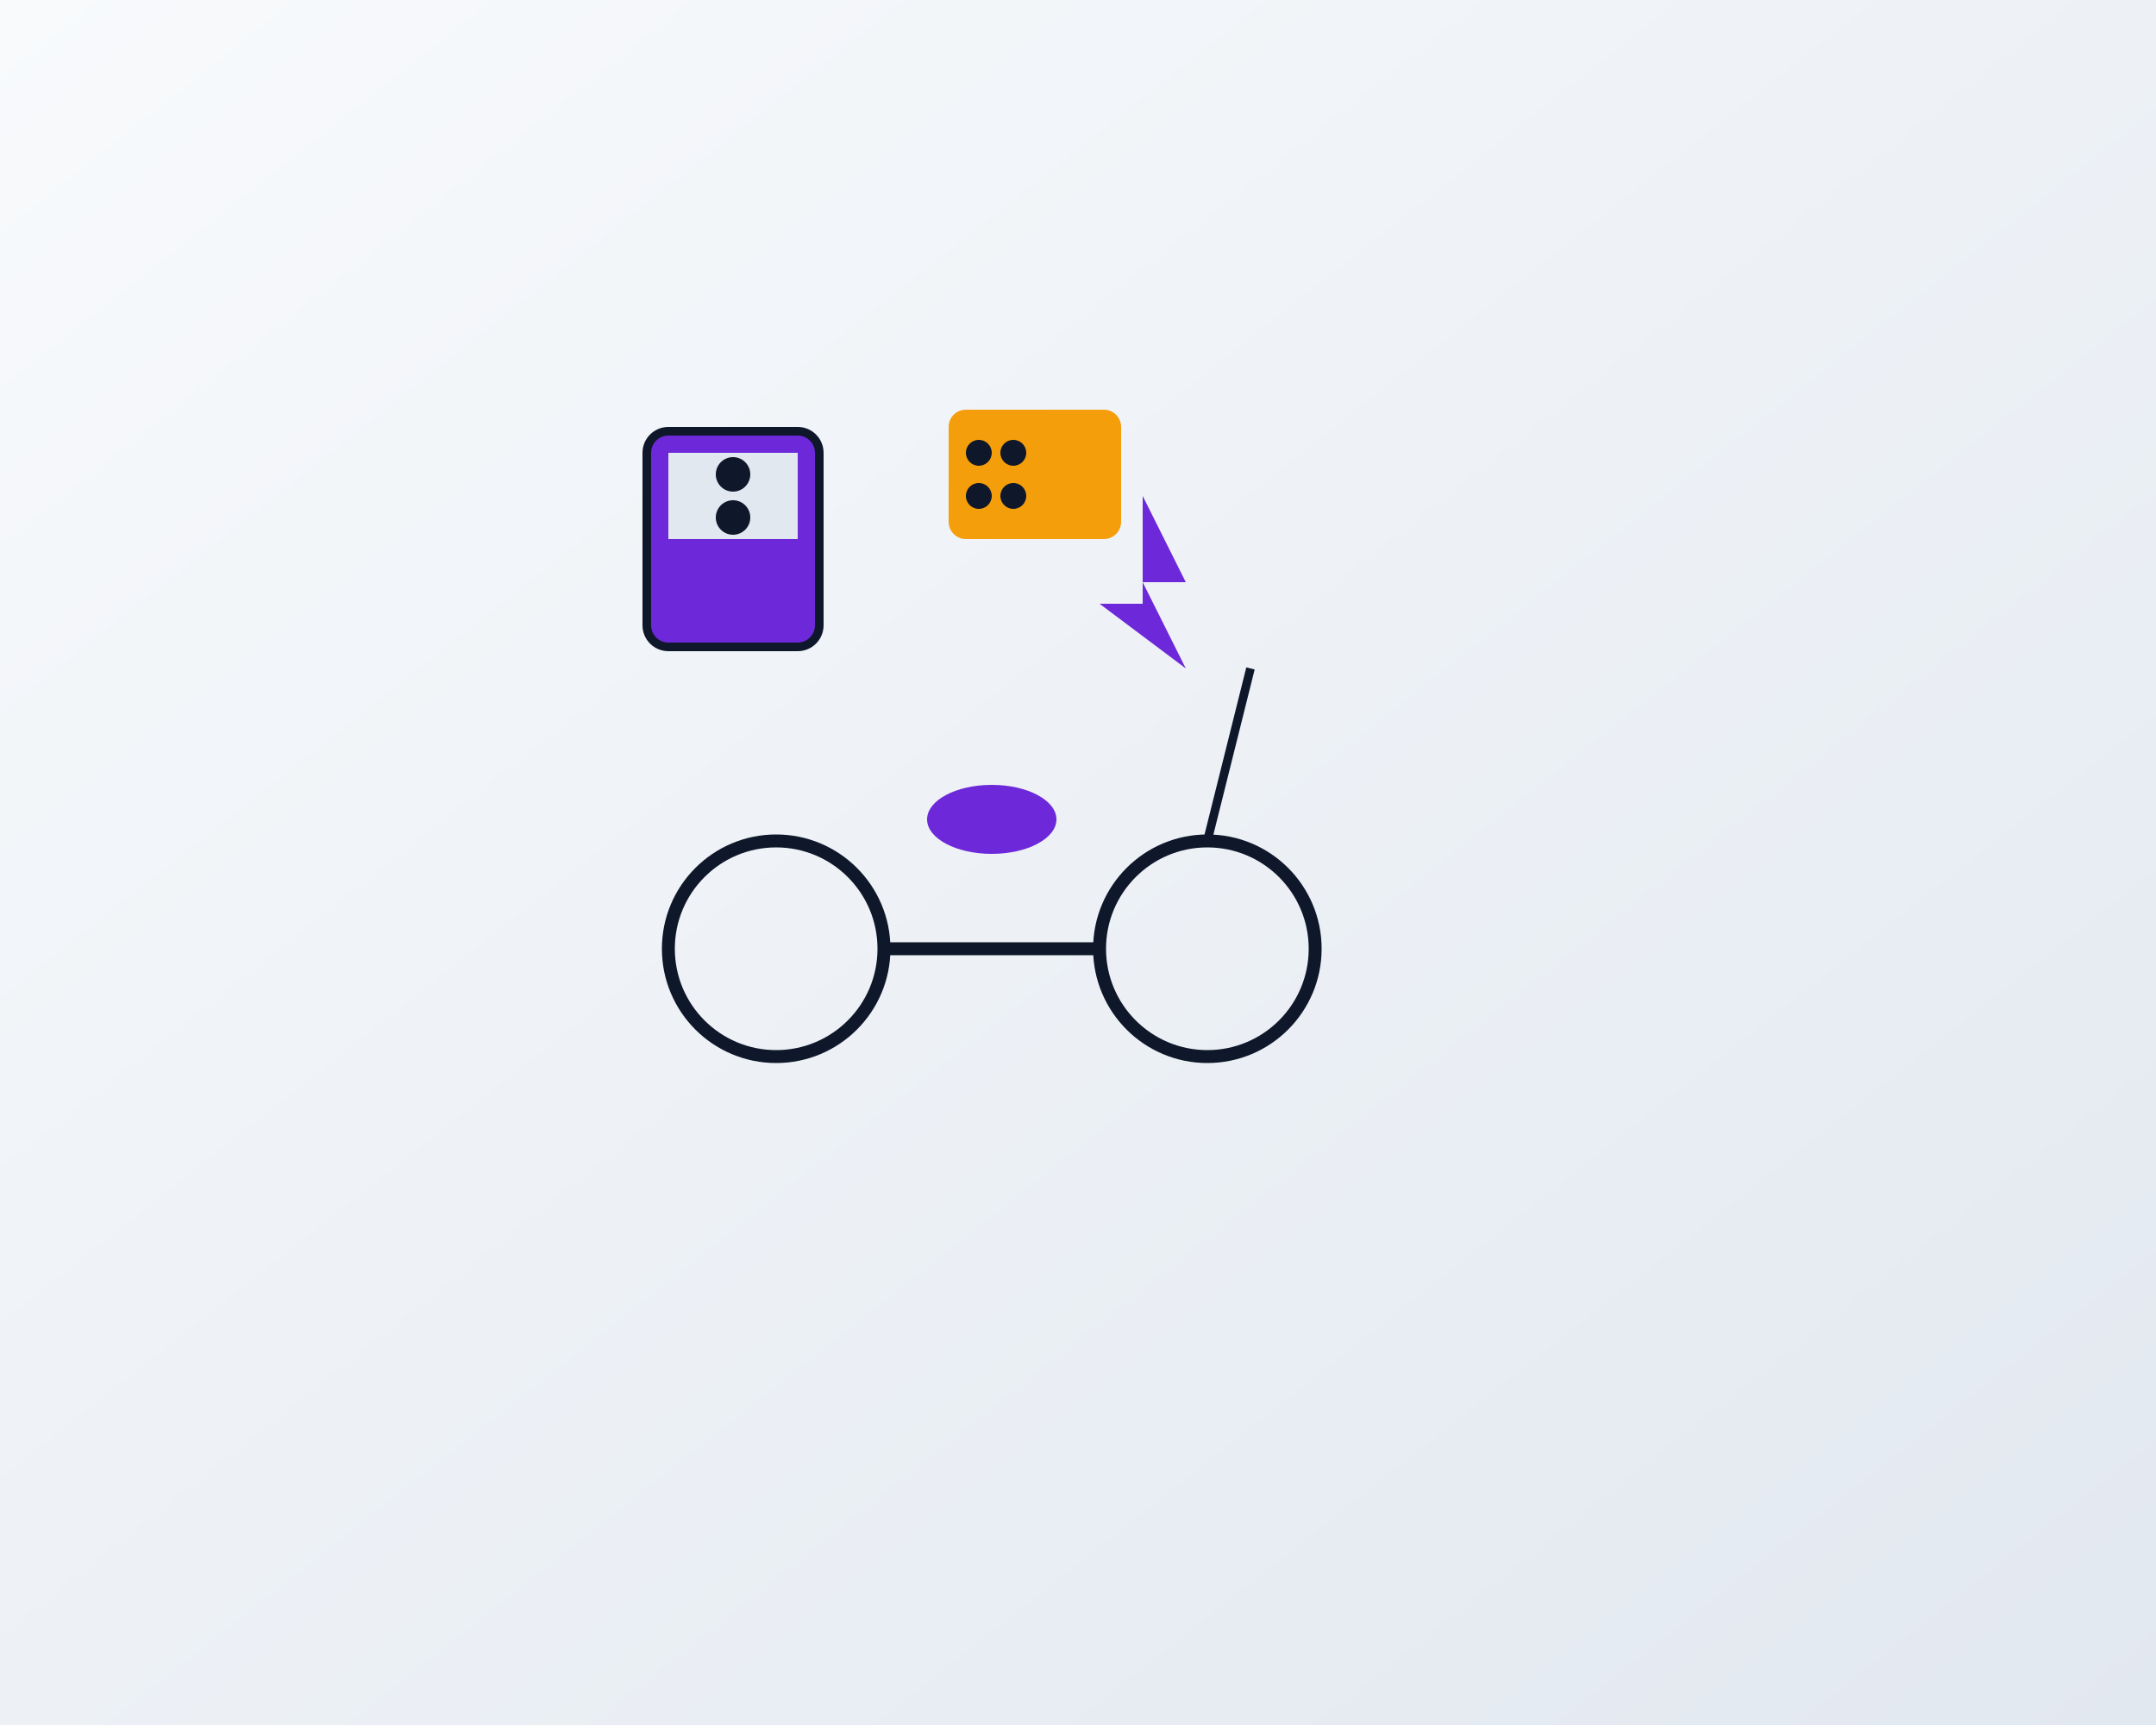
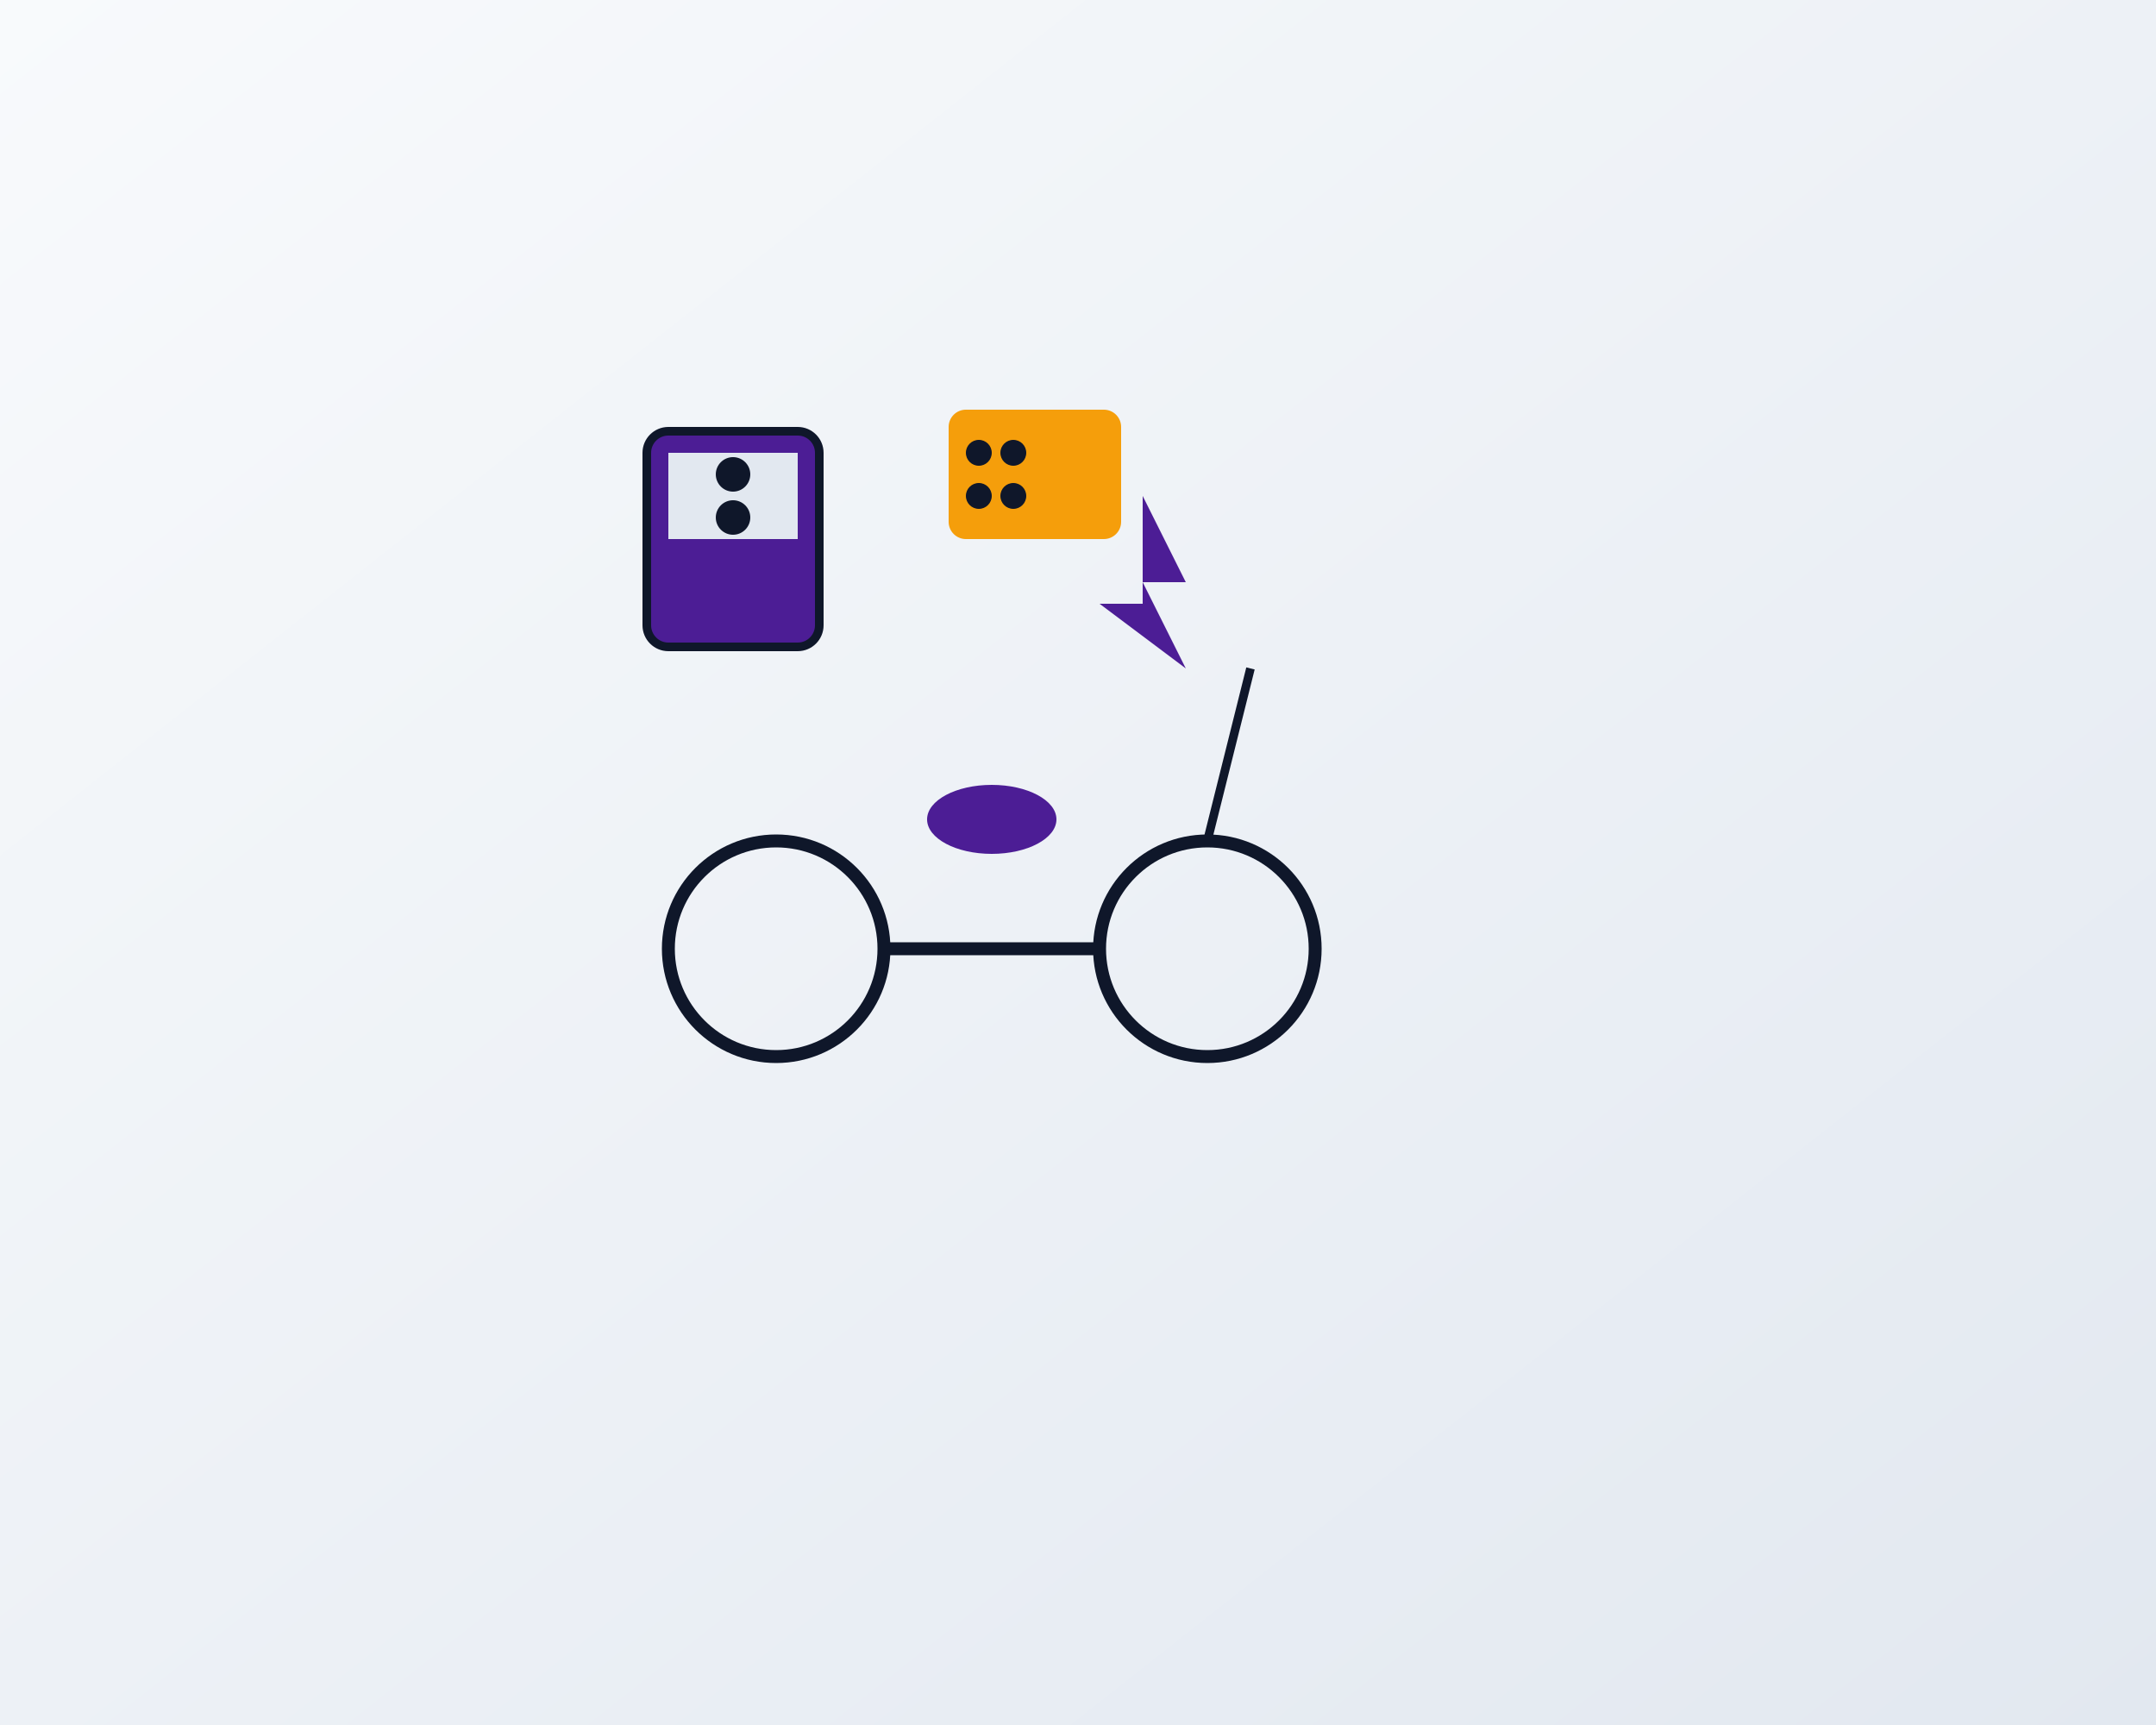
<svg xmlns="http://www.w3.org/2000/svg" viewBox="0 0 500 400">
  <defs>
    <linearGradient id="bgGradient4" x1="0%" y1="0%" x2="100%" y2="100%">
      <stop offset="0%" style="stop-color:#F8FAFC;stop-opacity:1" />
      <stop offset="100%" style="stop-color:#E2E8F0;stop-opacity:1" />
    </linearGradient>
  </defs>
  <rect width="500" height="400" fill="url(#bgGradient4)" />
  <g transform="translate(100, 80)">
    <circle cx="80" cy="140" r="25" fill="none" stroke="#0F172A" stroke-width="3" />
    <circle cx="180" cy="140" r="25" fill="none" stroke="#0F172A" stroke-width="3" />
    <line x1="105" y1="140" x2="155" y2="140" stroke="#0F172A" stroke-width="3" />
-     <ellipse cx="130" cy="110" rx="15" ry="8" fill="#6D28D9" />
+     <ellipse cx="130" cy="110" rx="15" ry="8" fill="#4C1D95" />
    <path d="M 180 115 L 190 75" stroke="#0F172A" stroke-width="2" />
    <line x1="190" y1="75" x2="180" y2="140" />
-     <rect x="50" y="20" width="40" height="50" rx="5" fill="#6D28D9" stroke="#0F172A" stroke-width="2" />
+     <rect x="50" y="20" width="40" height="50" rx="5" fill="#4C1D95" stroke="#0F172A" stroke-width="2" />
    <rect x="55" y="25" width="30" height="20" fill="#E2E8F0" />
    <circle cx="70" cy="30" r="4" fill="#0F172A" />
    <circle cx="70" cy="40" r="4" fill="#0F172A" />
    <rect x="120" y="15" width="40" height="30" fill="#F59E0B" rx="4" />
    <circle cx="127" cy="25" r="3" fill="#0F172A" />
    <circle cx="135" cy="25" r="3" fill="#0F172A" />
    <circle cx="127" cy="35" r="3" fill="#0F172A" />
    <circle cx="135" cy="35" r="3" fill="#0F172A" />
-     <path d="M 165 35 L 175 55 L 165 55 L 175 75 L 155 60 L 165 60 Z" fill="#6D28D9" />
+     <path d="M 165 35 L 175 55 L 165 55 L 175 75 L 155 60 L 165 60 Z" fill="#4C1D95" />
  </g>
</svg>
